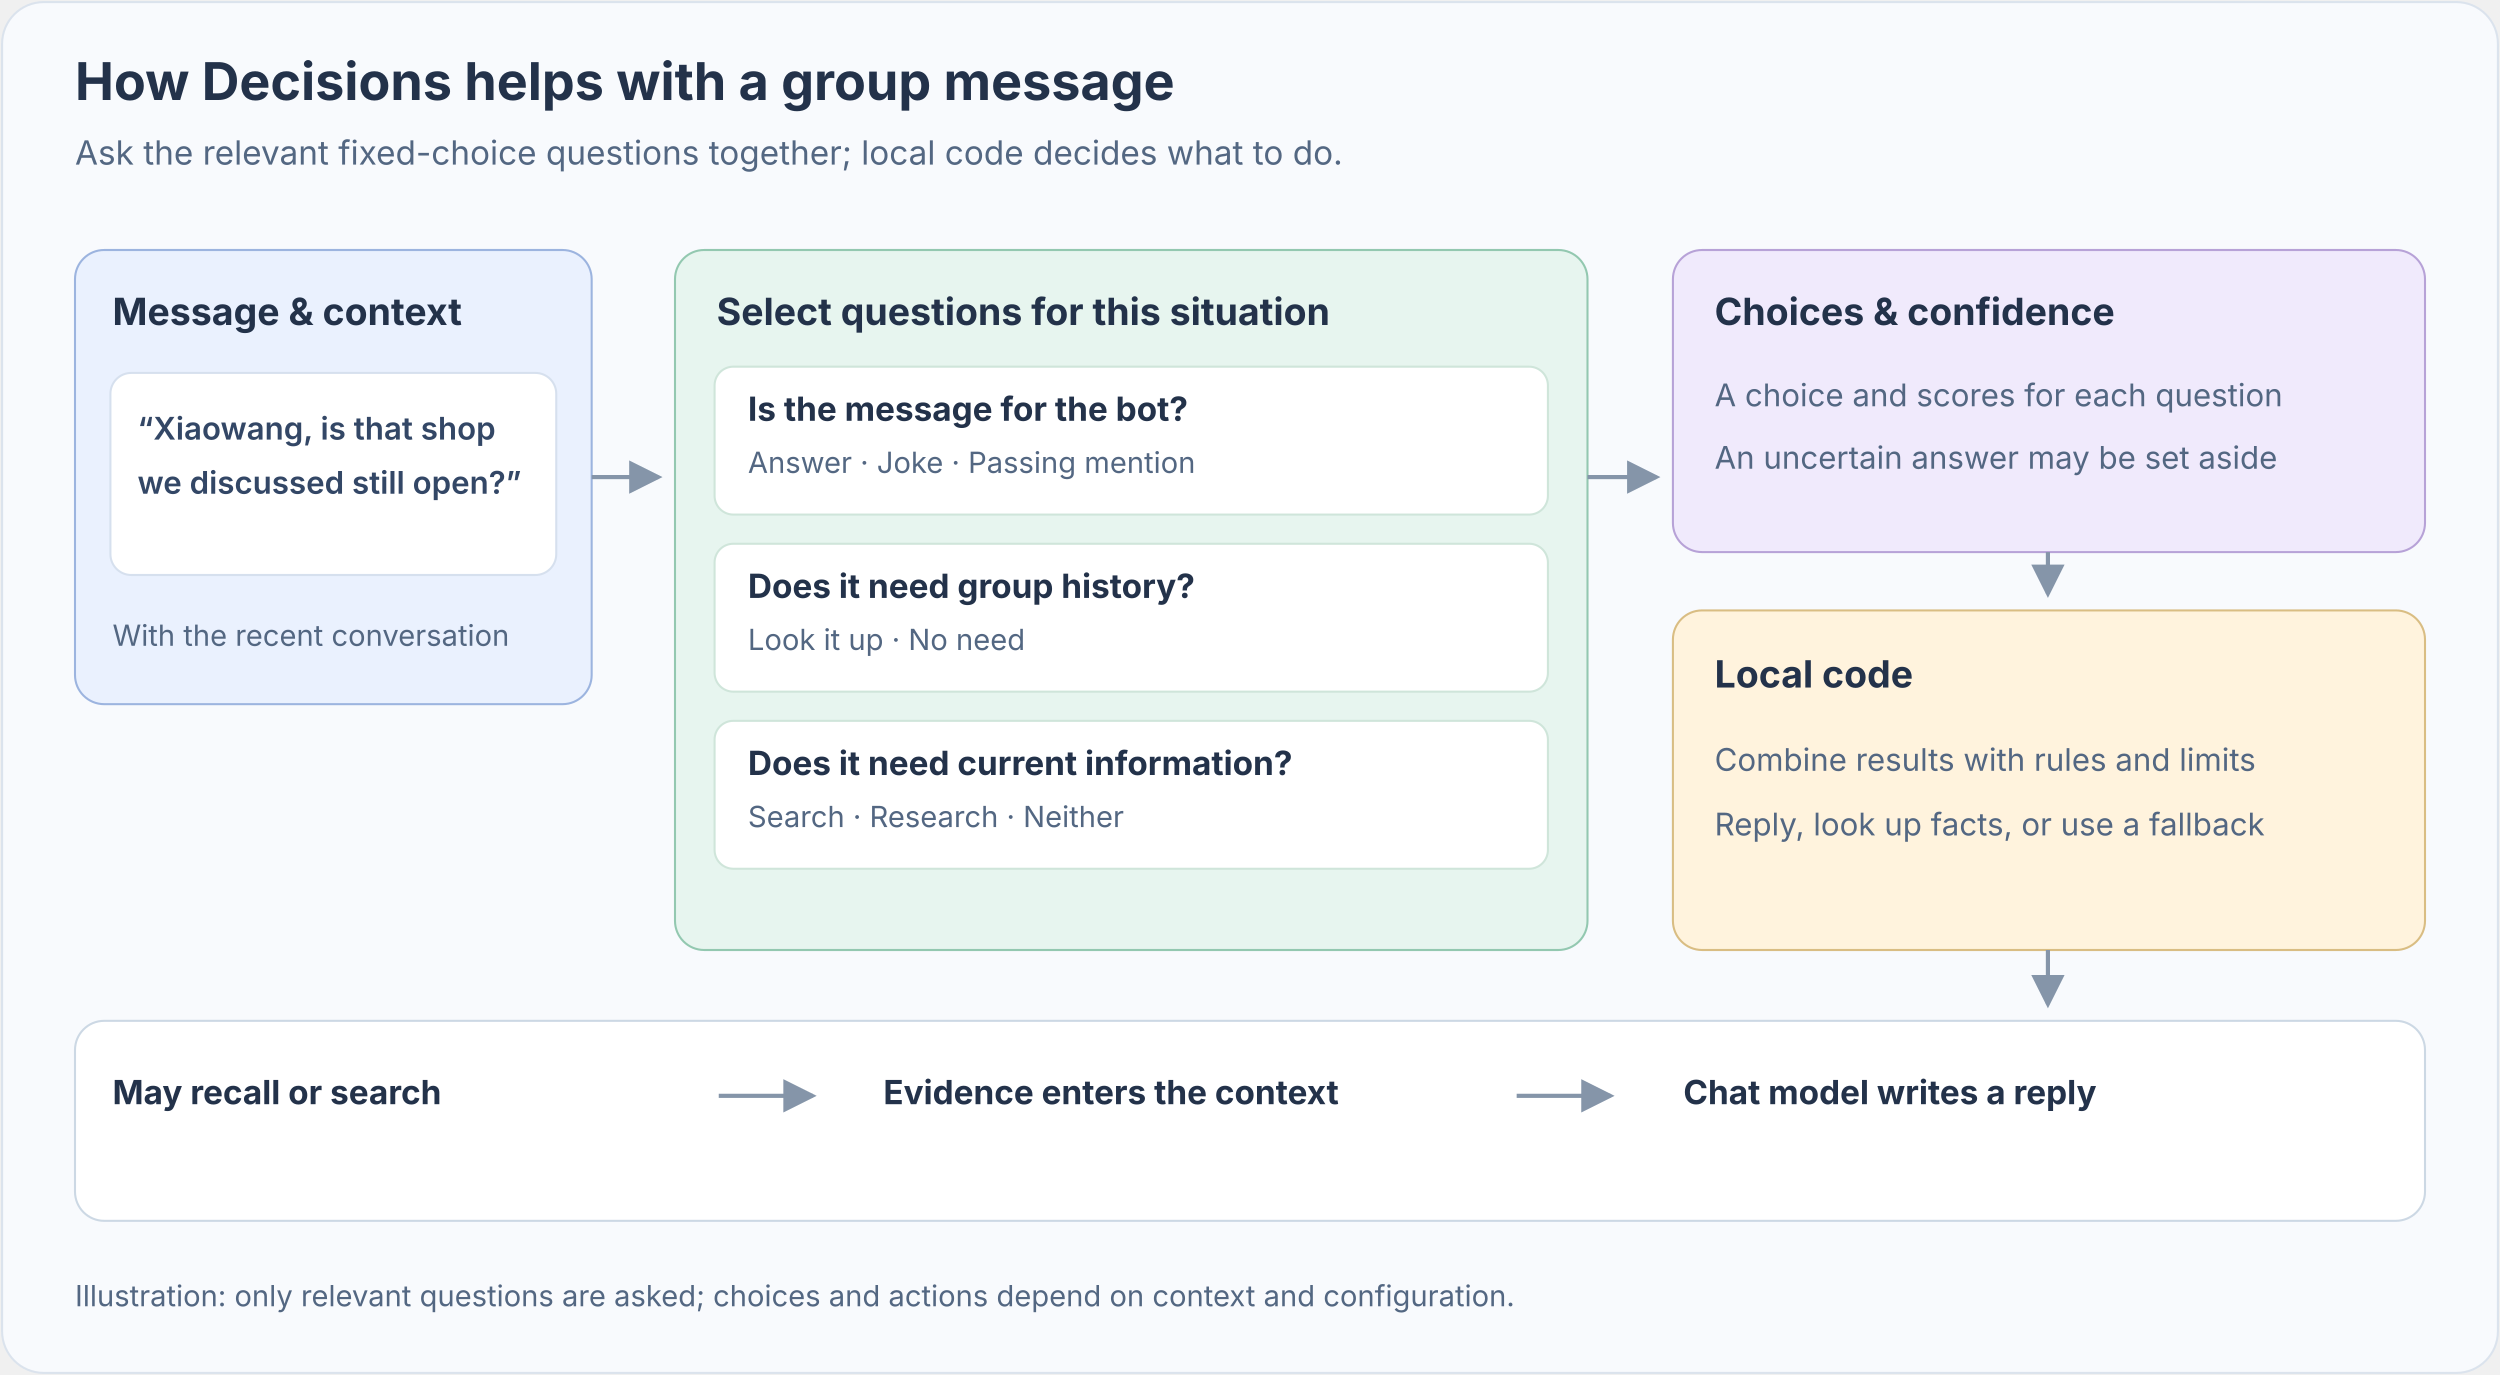
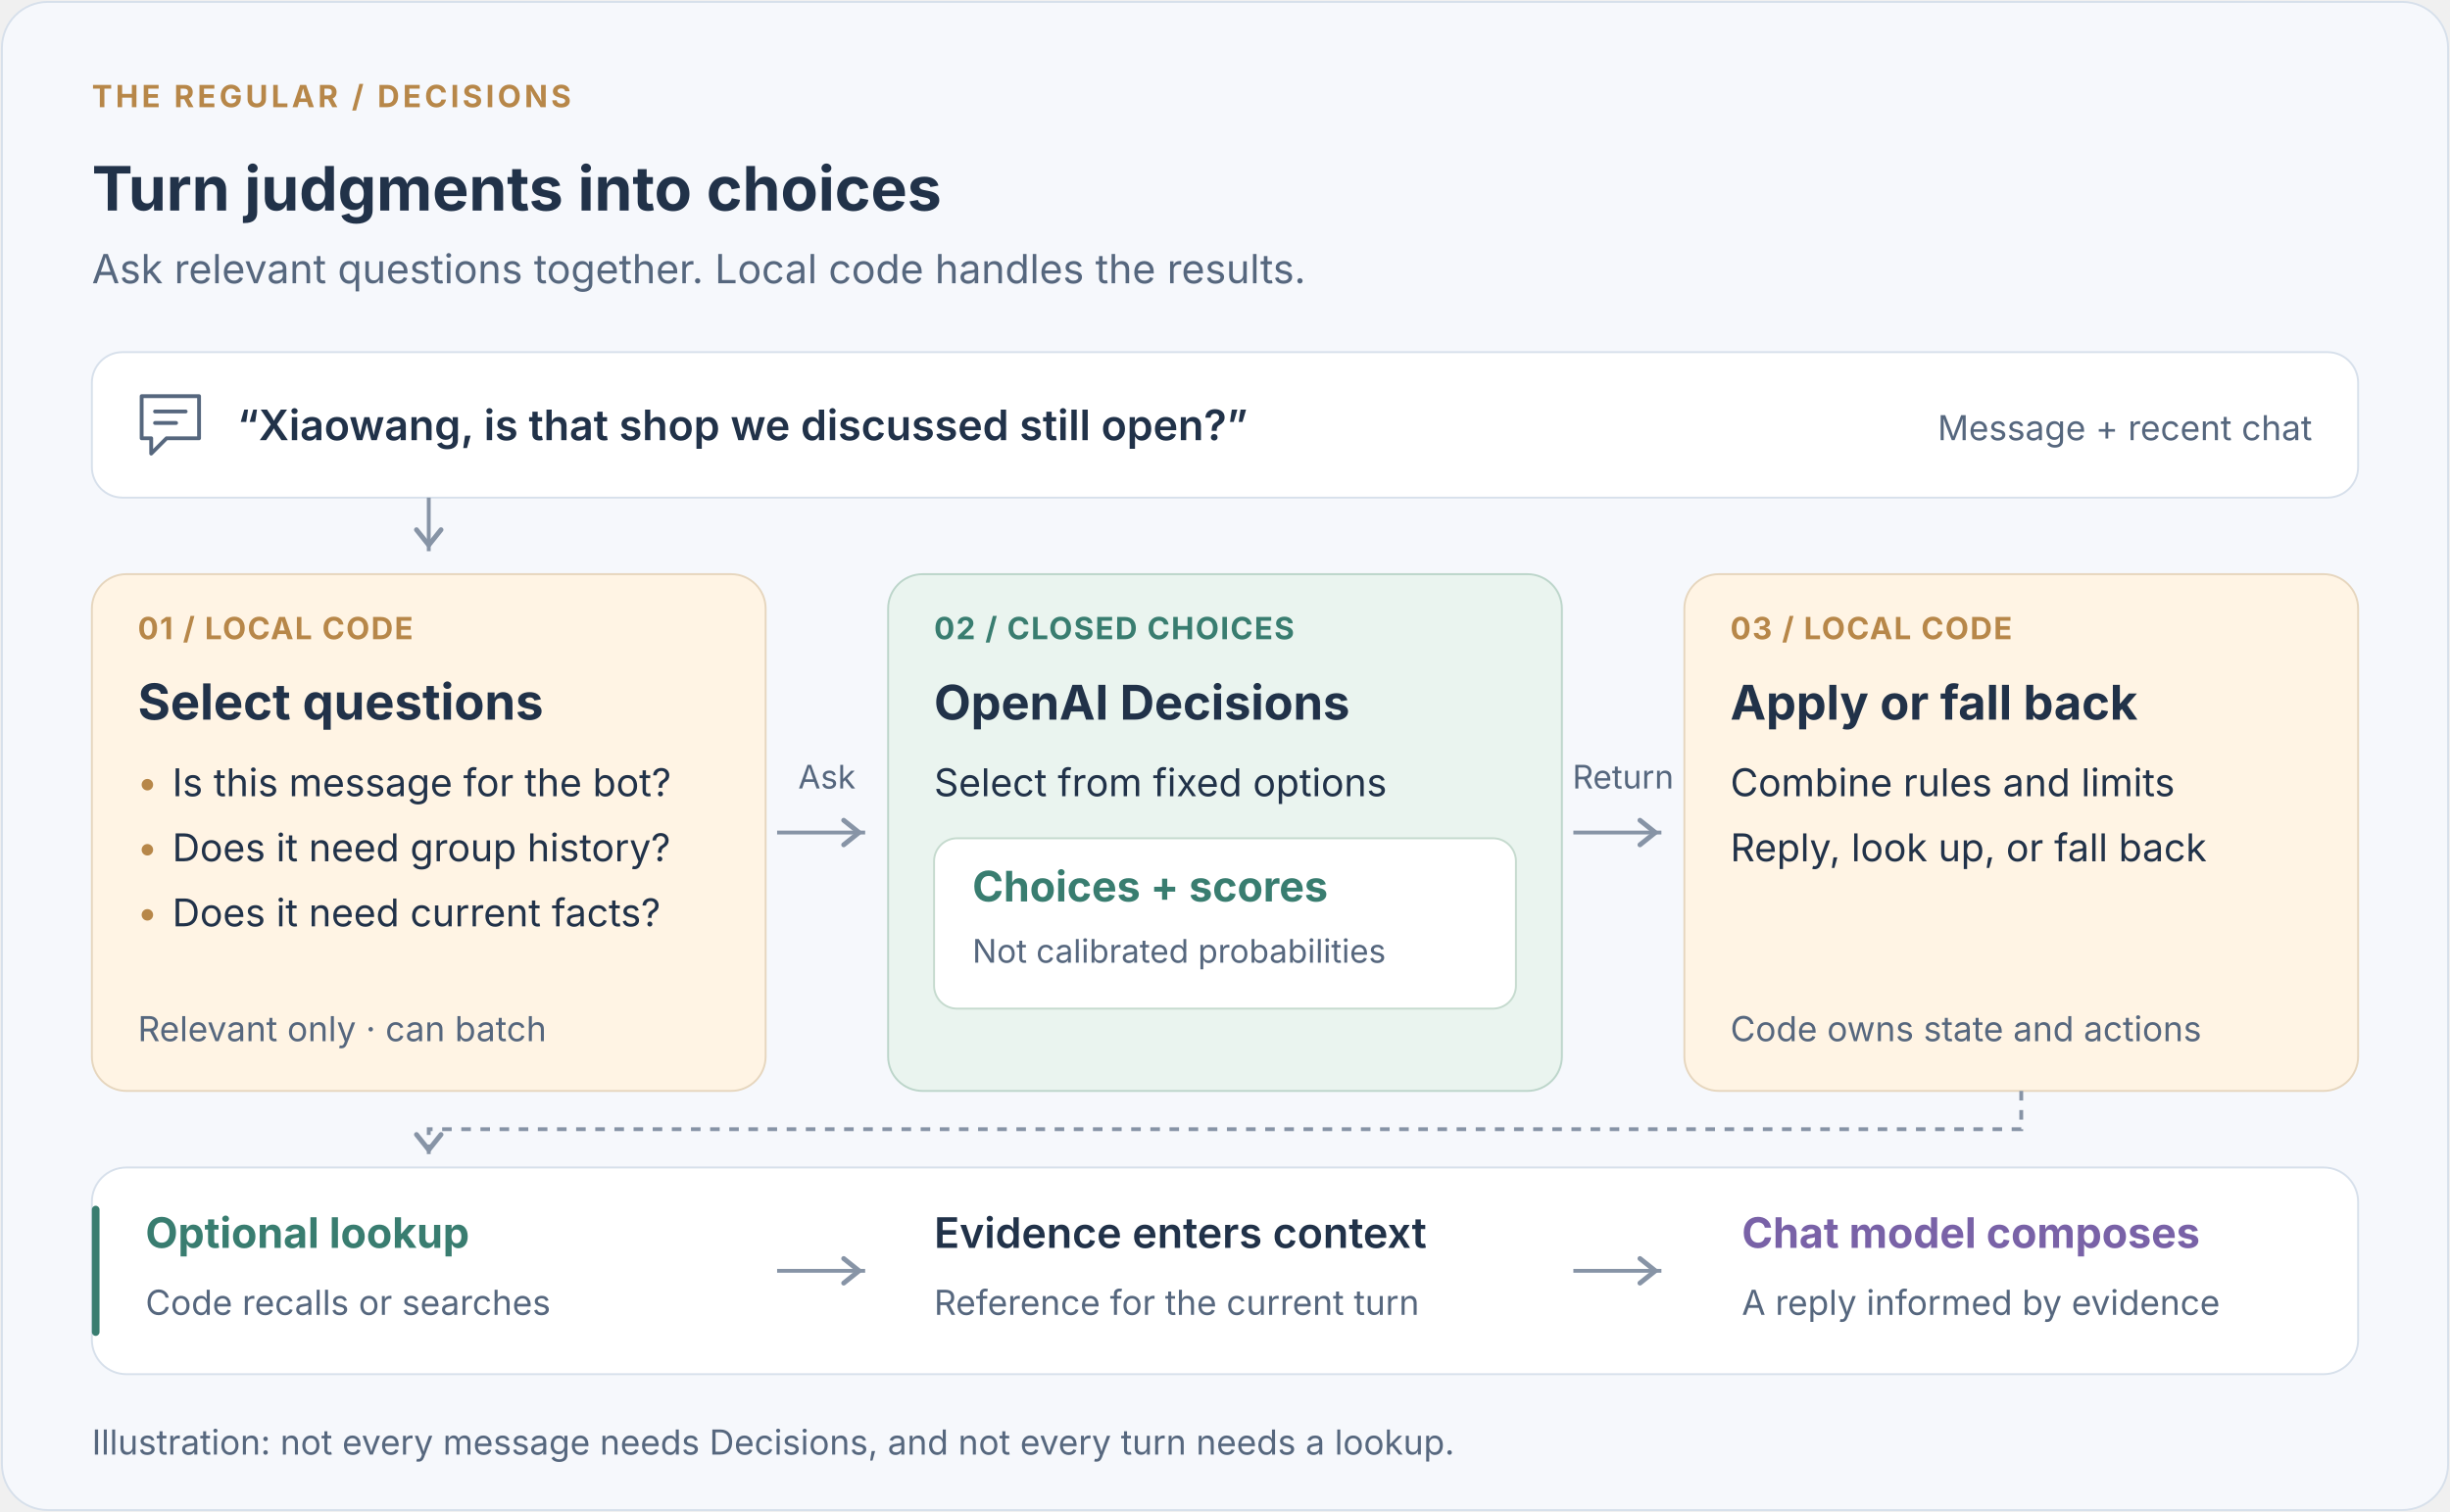
- <svg xmlns="http://www.w3.org/2000/svg" width="1200" height="660" viewBox="0 0 1200 660" role="img" aria-labelledby="title desc">
+ <svg xmlns="http://www.w3.org/2000/svg" width="1280" height="790" viewBox="0 0 1280 790" role="img" aria-labelledby="decisions-title decisions-desc" xml:lang="en">
  <defs>
-     <marker id="arrow" markerWidth="8" markerHeight="8" refX="7" refY="4" orient="auto">
-       <path d="M0 0L8 4L0 8Z" fill="#8595A9" />
+     <marker id="arrow" viewBox="0 0 10 10" markerWidth="8" markerHeight="8" refX="9" refY="5" orient="auto-start-reverse">
+       <path d="M2 1L7 5L2 9" fill="none" stroke="#8794A6" stroke-width="1.6" stroke-linecap="round" stroke-linejoin="round" />
    </marker>
  </defs>
-   <g font-family="-apple-system, BlinkMacSystemFont, Segoe UI, PingFang SC, Microsoft YaHei, sans-serif">
-     <rect x="1" y="1" width="1198" height="658" rx="20" fill="#F8FAFD" stroke="#DBE3ED" />
-     <text x="36" y="48" font-size="25" fill="#23324A" font-weight="700">How Decisions helps with a group message</text>
-     <text x="36" y="79" font-size="16" fill="#536782" font-weight="400">Ask the relevant fixed-choice questions together; local code decides what to do.</text>
-     <rect x="36" y="120" width="248" height="218" rx="14" fill="#EAF1FE" stroke="#9CB4DF" />
-     <text x="54" y="156" font-size="18" fill="#23324A" font-weight="700">Message &amp; context</text>
-     <rect x="53" y="179" width="214" height="97" rx="10" fill="#FFFFFF" stroke="#D6E0EE" />
-     <text x="66" y="211" font-size="15" fill="#334766" font-weight="600">“Xiaowang, is that shop</text>
-     <text x="66" y="237" font-size="15" fill="#334766" font-weight="600">we discussed still open?”</text>
-     <text x="54" y="310" font-size="14" fill="#536782" font-weight="400">With the recent conversation</text>
-     <path d="M284 229H316" fill="none" stroke="#8595A9" stroke-width="2" marker-end="url(#arrow)" />
-     <rect x="324" y="120" width="438" height="336" rx="14" fill="#E7F5EF" stroke="#93C8B0" />
-     <text x="344" y="156" font-size="18" fill="#23324A" font-weight="700">Select questions for this situation</text>
-     <rect x="343" y="176" width="400" height="71" rx="9" fill="#FFFFFF" stroke="#CFE5DA" />
-     <text x="359" y="202" font-size="16" fill="#23324A" font-weight="700">Is the message for the bot?</text>
-     <text x="359" y="227" font-size="14" fill="#536782" font-weight="400">Answer · Joke · Passing mention</text>
-     <rect x="343" y="261" width="400" height="71" rx="9" fill="#FFFFFF" stroke="#CFE5DA" />
-     <text x="359" y="287" font-size="16" fill="#23324A" font-weight="700">Does it need group history?</text>
-     <text x="359" y="312" font-size="14" fill="#536782" font-weight="400">Look it up · No need</text>
-     <rect x="343" y="346" width="400" height="71" rx="9" fill="#FFFFFF" stroke="#CFE5DA" />
-     <text x="359" y="372" font-size="16" fill="#23324A" font-weight="700">Does it need current information?</text>
-     <text x="359" y="397" font-size="14" fill="#536782" font-weight="400">Search · Research · Neither</text>
-     <path d="M762 229H795" fill="none" stroke="#8595A9" stroke-width="2" marker-end="url(#arrow)" />
-     <rect x="803" y="120" width="361" height="145" rx="14" fill="#F0EAFC" stroke="#B7A2D7" />
-     <text x="823" y="156" font-size="18" fill="#23324A" font-weight="700">Choices &amp; confidence</text>
-     <text x="823" y="195" font-size="15" fill="#536782" font-weight="400">A choice and scores for each question</text>
-     <text x="823" y="225" font-size="15" fill="#536782" font-weight="400">An uncertain answer may be set aside</text>
-     <path d="M983 265V285" fill="none" stroke="#8595A9" stroke-width="2" marker-end="url(#arrow)" />
-     <rect x="803" y="293" width="361" height="163" rx="14" fill="#FFF3DD" stroke="#D9BD83" />
-     <text x="823" y="330" font-size="18" fill="#23324A" font-weight="700">Local code</text>
-     <text x="823" y="370" font-size="15" fill="#536782" font-weight="400">Combine results with rules and limits</text>
-     <text x="823" y="401" font-size="15" fill="#536782" font-weight="400">Reply, look up facts, or use a fallback</text>
-     <path d="M983 456V482" fill="none" stroke="#8595A9" stroke-width="2" marker-end="url(#arrow)" />
-     <rect x="36" y="490" width="1128" height="96" rx="14" fill="#FFFFFF" stroke="#CCD8E4" />
-     <text x="54" y="530" font-size="16" fill="#23324A" font-weight="700">May recall or search</text>
-     <text x="424" y="530" font-size="16" fill="#23324A" font-weight="700">Evidence enters the context</text>
-     <text x="808" y="530" font-size="16" fill="#23324A" font-weight="700">Chat model writes a reply</text>
-     <path d="M345 526H390" fill="none" stroke="#8595A9" stroke-width="2" marker-end="url(#arrow)" />
-     <path d="M728 526H773" fill="none" stroke="#8595A9" stroke-width="2" marker-end="url(#arrow)" />
-     <text x="36" y="627" font-size="14" fill="#536782" font-weight="400">Illustration: only relevant questions are asked; choices and actions depend on context and configuration.</text>
+   <g font-family="-apple-system, BlinkMacSystemFont, 'Segoe UI', 'PingFang SC', 'Microsoft YaHei', sans-serif">
+     <rect x="1" y="1" width="1278" height="788" rx="24" fill="#F6F8FC" stroke="#D7E0EB" />
+     <text x="48" y="56" font-size="16" fill="#B78749" font-weight="700" text-anchor="start" letter-spacing="1.7">THE REGULAR / DECISIONS</text>
+     <text x="48" y="110" font-size="32" fill="#213249" font-weight="700" text-anchor="start">Turn judgments into choices</text>
+     <text x="48" y="148" font-size="21" fill="#56677E" font-weight="400" text-anchor="start">Ask relevant questions together. Local code handles the results.</text>
+     <rect x="48" y="184" width="1184" height="76" rx="16" fill="white" stroke="#D7E0EB" />
+     <g transform="translate(72 205)" fill="none" stroke="#56677E" stroke-width="2" stroke-linecap="round" stroke-linejoin="round">
+       <path d="M2 2h30v22H15l-8 8v-8H2z" />
+       <path d="M9 10h16M9 16h11" />
+     </g>
+     <text x="124" y="230" font-size="22" fill="#213249" font-weight="600" text-anchor="start">“Xiaowang, is that shop we discussed still open?”</text>
+     <text x="1208" y="230" font-size="18" fill="#56677E" font-weight="400" text-anchor="end">Message + recent chat</text>
+     <path d="M224 260v28" fill="none" stroke="#8794A6" stroke-width="2" marker-end="url(#arrow)" />
+     <rect x="48" y="300" width="352" height="270" rx="18" fill="#FFF4E4" stroke="#E6D6BE" />
+     <rect x="464" y="300" width="352" height="270" rx="18" fill="#EAF4EF" stroke="#BCD5CA" />
+     <rect x="880" y="300" width="352" height="270" rx="18" fill="#FFF4E4" stroke="#E6D6BE" />
+     <text x="72" y="334" font-size="16" fill="#B78749" font-weight="700" text-anchor="start" letter-spacing=".7">01 / LOCAL CODE</text>
+     <text x="488" y="334" font-size="16" fill="#397D70" font-weight="700" text-anchor="start" letter-spacing=".7">02 / CLOSED CHOICES</text>
+     <text x="904" y="334" font-size="16" fill="#B78749" font-weight="700" text-anchor="start" letter-spacing=".7">03 / LOCAL CODE</text>
+     <text x="72" y="376" font-size="26" fill="#213249" font-weight="700" text-anchor="start">Select questions</text>
+     <text x="488" y="376" font-size="25" fill="#213249" font-weight="700" text-anchor="start">OpenAI Decisions</text>
+     <text x="904" y="376" font-size="25" fill="#213249" font-weight="700" text-anchor="start">Apply or fall back</text>
+     <circle cx="77" cy="410" r="3" fill="#B78749" />
+     <text x="90" y="416" font-size="20" fill="#213249" font-weight="400" text-anchor="start">Is this message for the bot?</text>
+     <circle cx="77" cy="444" r="3" fill="#B78749" />
+     <text x="90" y="450" font-size="20" fill="#213249" font-weight="400" text-anchor="start">Does it need group history?</text>
+     <circle cx="77" cy="478" r="3" fill="#B78749" />
+     <text x="90" y="484" font-size="20" fill="#213249" font-weight="400" text-anchor="start">Does it need current facts?</text>
+     <text x="72" y="544" font-size="18" fill="#56677E" font-weight="400" text-anchor="start">Relevant only · can batch</text>
+     <text x="488" y="416" font-size="20" fill="#213249" font-weight="400" text-anchor="start">Select from fixed options</text>
+     <rect x="488" y="438" width="304" height="89" rx="12" fill="white" stroke="#C5DACE" />
+     <text x="508" y="471" font-size="22" fill="#397D70" font-weight="700" text-anchor="start">Choices + scores</text>
+     <text x="508" y="503" font-size="17" fill="#56677E" font-weight="400" text-anchor="start">Not calibrated probabilities</text>
+     <text x="904" y="416" font-size="20" fill="#213249" font-weight="400" text-anchor="start">Combine rules and limits</text>
+     <text x="904" y="450" font-size="20" fill="#213249" font-weight="400" text-anchor="start">Reply, look up, or fall back</text>
+     <text x="904" y="544" font-size="18" fill="#56677E" font-weight="400" text-anchor="start">Code owns state and actions</text>
+     <path d="M406 435h46" fill="none" stroke="#8794A6" stroke-width="2" marker-end="url(#arrow)" />
+     <path d="M822 435h46" fill="none" stroke="#8794A6" stroke-width="2" marker-end="url(#arrow)" />
+     <text x="432" y="412" font-size="17" fill="#56677E" font-weight="400" text-anchor="middle">Ask</text>
+     <text x="848" y="412" font-size="17" fill="#56677E" font-weight="400" text-anchor="middle">Return</text>
+     <path d="M1056 570v20H224v14" fill="none" stroke="#8794A6" stroke-width="2" stroke-dasharray="5 5" marker-end="url(#arrow)" />
+     <rect x="48" y="610" width="1184" height="108" rx="18" fill="white" stroke="#D7E0EB" />
+     <rect x="48" y="630" width="4" height="68" rx="2" fill="#397D70" />
+     <text x="76" y="652" font-size="22" fill="#397D70" font-weight="700" text-anchor="start">Optional lookup</text>
+     <text x="76" y="687" font-size="18" fill="#56677E" font-weight="400" text-anchor="start">Code recalls or searches</text>
+     <text x="488" y="652" font-size="22" fill="#213249" font-weight="600" text-anchor="start">Evidence enters context</text>
+     <text x="488" y="687" font-size="18" fill="#56677E" font-weight="400" text-anchor="start">Reference for the current turn</text>
+     <text x="910" y="652" font-size="22" fill="#7962A7" font-weight="700" text-anchor="start">Chat model composes</text>
+     <text x="910" y="687" font-size="18" fill="#56677E" font-weight="400" text-anchor="start">A reply informed by evidence</text>
+     <path d="M406 664h46" fill="none" stroke="#8794A6" stroke-width="2" marker-end="url(#arrow)" />
+     <path d="M822 664h46" fill="none" stroke="#8794A6" stroke-width="2" marker-end="url(#arrow)" />
+     <text x="48" y="760" font-size="18" fill="#56677E" font-weight="400" text-anchor="start">Illustration: not every message needs Decisions, and not every turn needs a lookup.</text>
  </g>
</svg>
